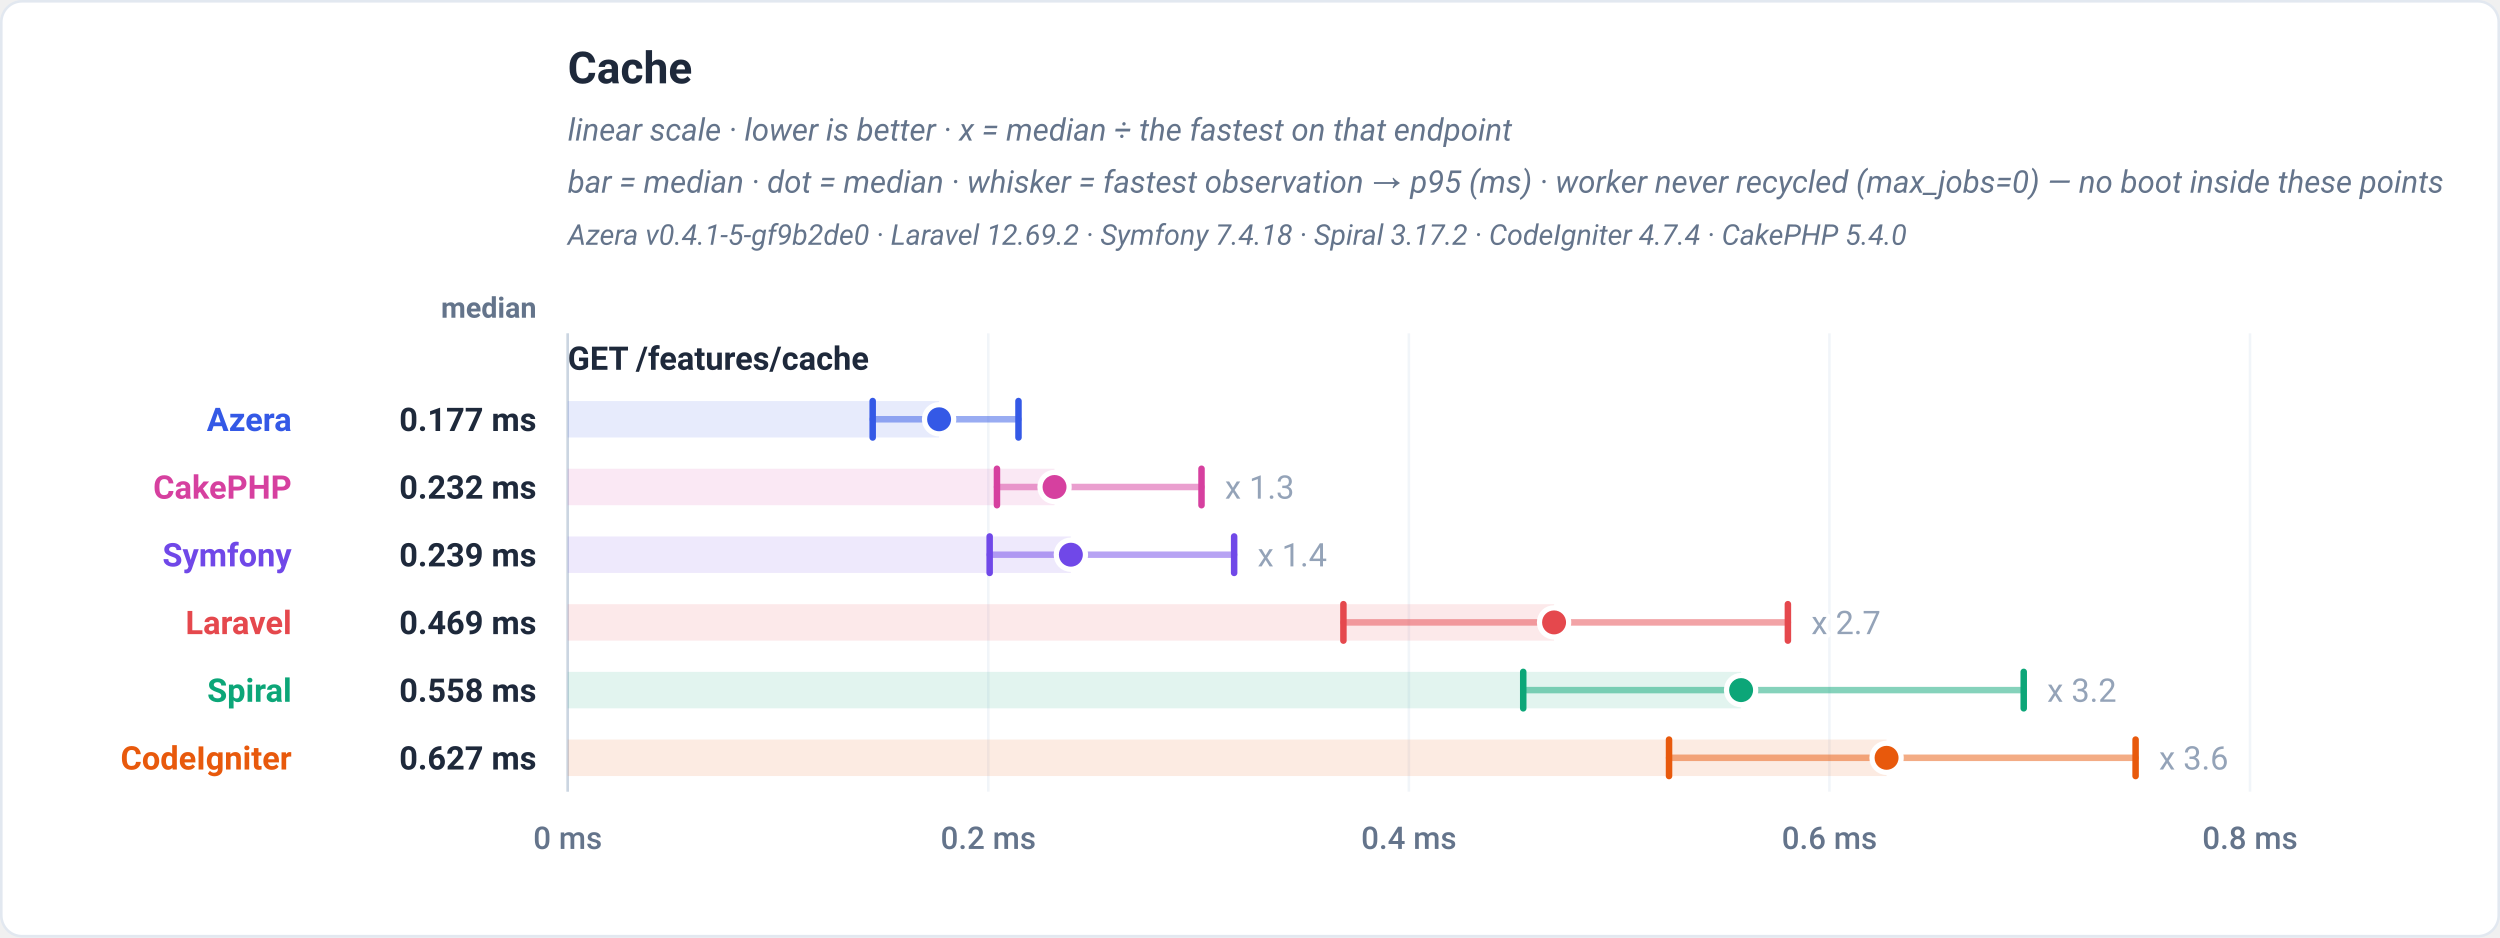
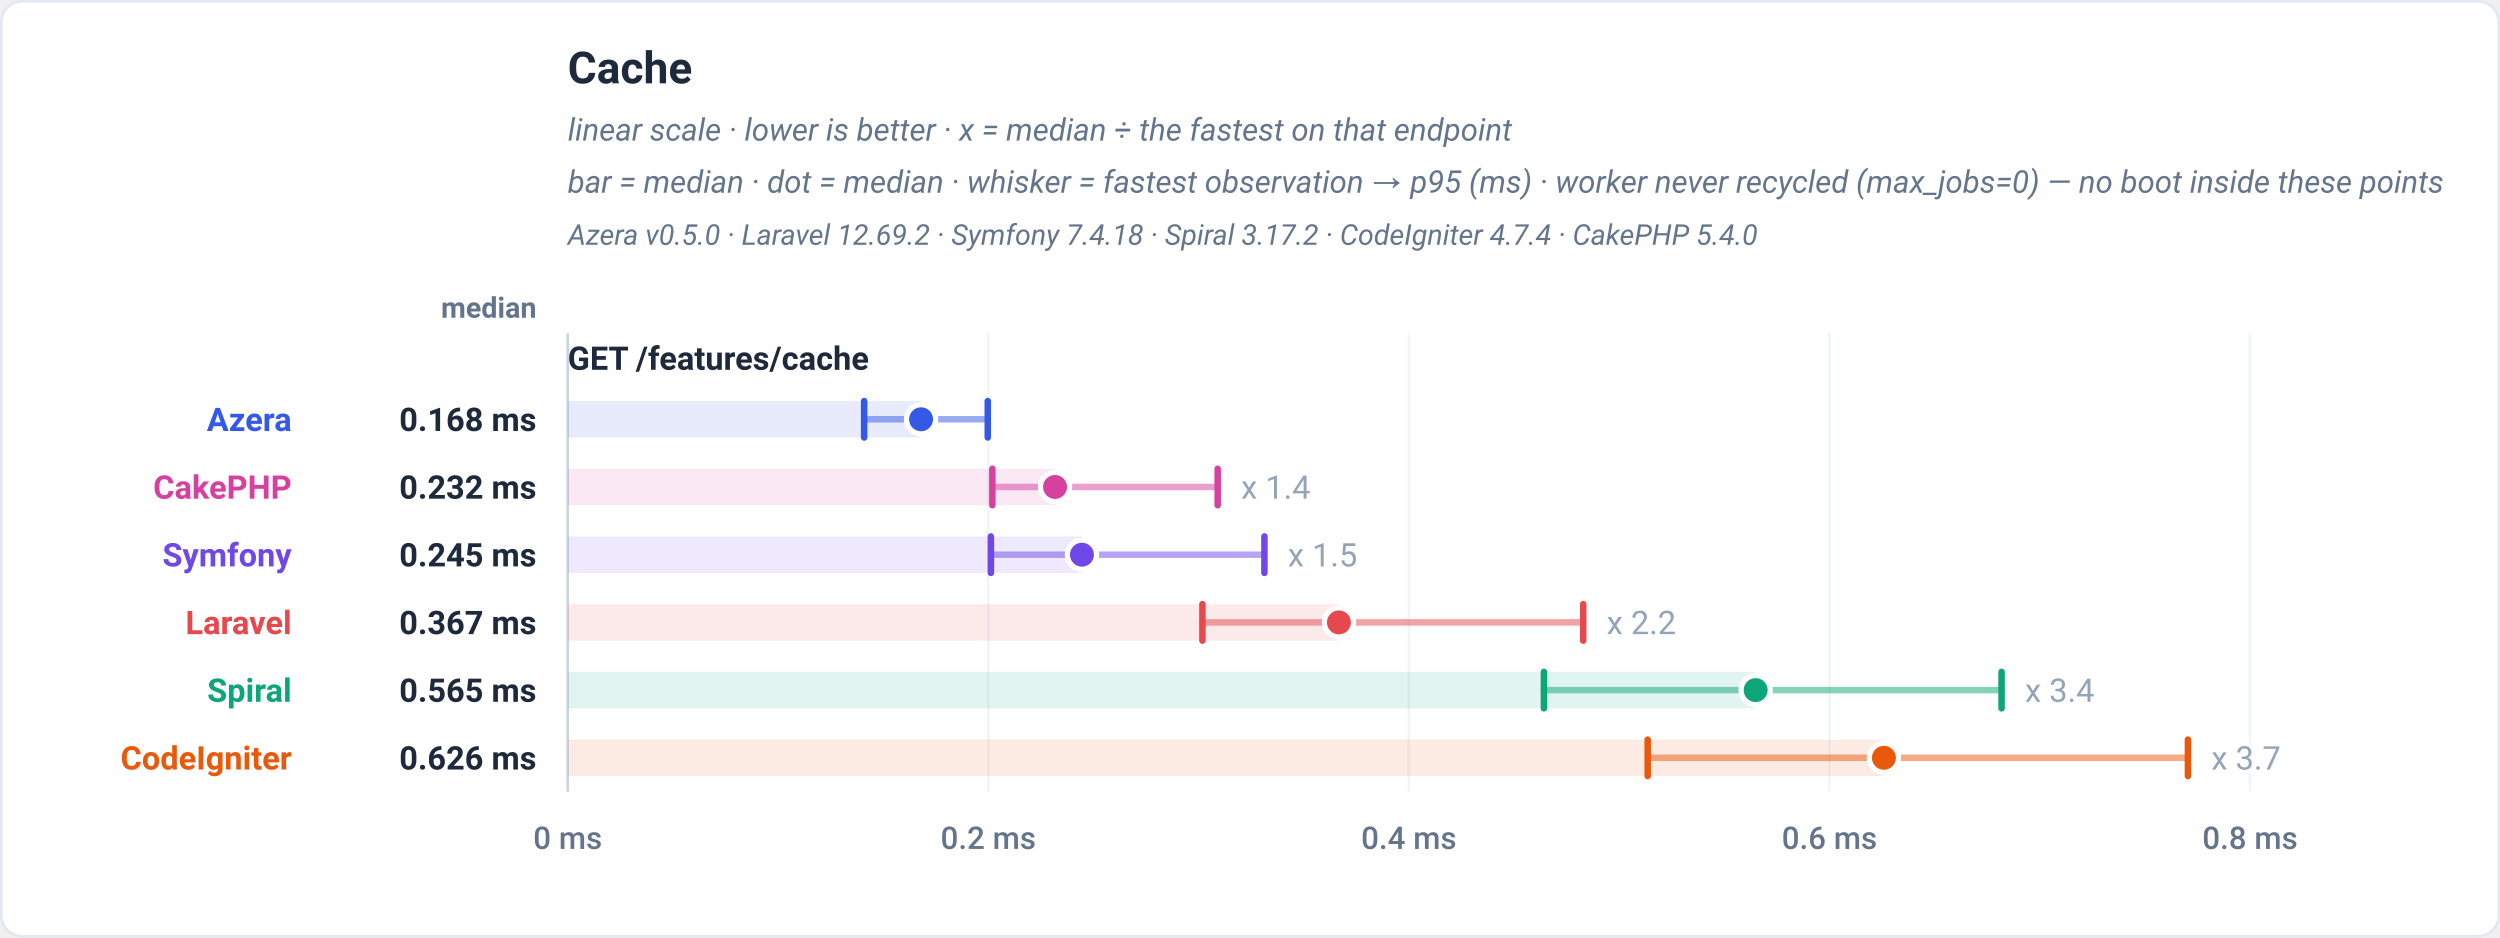
<svg xmlns="http://www.w3.org/2000/svg" viewBox="0 0 960 360" width="960" height="360" role="img" font-family="-apple-system,BlinkMacSystemFont,'Segoe UI',Roboto,Helvetica,Arial,sans-serif">
  <rect x="0.5" y="0.5" width="959" height="359" rx="8" fill="#ffffff" stroke="#e2e8f0" />
  <text x="218" y="32" font-family="-apple-system,BlinkMacSystemFont,'Segoe UI',Roboto,Helvetica,Arial,sans-serif" font-size="17" font-weight="700" fill="#1e293b" text-anchor="start">Cache</text>
  <text x="218" y="54" font-family="-apple-system,BlinkMacSystemFont,'Segoe UI',Roboto,Helvetica,Arial,sans-serif" font-size="12" font-weight="400" fill="#64748b" text-anchor="start" font-style="italic">linear scale · lower is better · x = median ÷ the fastest on that endpoint</text>
  <text x="218" y="74" font-family="-apple-system,BlinkMacSystemFont,'Segoe UI',Roboto,Helvetica,Arial,sans-serif" font-size="12" font-weight="400" fill="#64748b" text-anchor="start" font-style="italic">bar = median · dot = median · whisker = fastest observation → p95 (ms) · worker never recycled (max_jobs=0) — no boot inside these points</text>
-   <text x="218" y="94" font-family="-apple-system,BlinkMacSystemFont,'Segoe UI',Roboto,Helvetica,Arial,sans-serif" font-size="11" font-weight="400" fill="#64748b" text-anchor="start" font-style="italic">Azera v0.4.1-5-gf9b2de0 · Laravel 12.69.2 · Symfony 7.4.18 · Spiral 3.17.2 · CodeIgniter 4.7.4 · CakePHP 5.4.0</text>
+   <text x="218" y="94" font-family="-apple-system,BlinkMacSystemFont,'Segoe UI',Roboto,Helvetica,Arial,sans-serif" font-size="11" font-weight="400" fill="#64748b" text-anchor="start" font-style="italic">Azera v0.5.0 · Laravel 12.69.2 · Symfony 7.4.18 · Spiral 3.17.2 · CodeIgniter 4.7.4 · CakePHP 5.4.0</text>
  <text x="206" y="122" font-family="-apple-system,BlinkMacSystemFont,'Segoe UI',Roboto,Helvetica,Arial,sans-serif" font-size="11" font-weight="600" fill="#64748b" text-anchor="end">median</text>
  <line x1="218" y1="128" x2="218" y2="304" stroke="#f1f5f9" stroke-width="1" />
  <text x="218" y="326" font-family="-apple-system,BlinkMacSystemFont,'Segoe UI',Roboto,Helvetica,Arial,sans-serif" font-size="12" font-weight="500" fill="#64748b" text-anchor="middle">0 ms</text>
  <line x1="379.5" y1="128" x2="379.5" y2="304" stroke="#f1f5f9" stroke-width="1" />
  <text x="379.5" y="326" font-family="-apple-system,BlinkMacSystemFont,'Segoe UI',Roboto,Helvetica,Arial,sans-serif" font-size="12" font-weight="500" fill="#64748b" text-anchor="middle">0.2 ms</text>
  <line x1="541" y1="128" x2="541" y2="304" stroke="#f1f5f9" stroke-width="1" />
  <text x="541" y="326" font-family="-apple-system,BlinkMacSystemFont,'Segoe UI',Roboto,Helvetica,Arial,sans-serif" font-size="12" font-weight="500" fill="#64748b" text-anchor="middle">0.4 ms</text>
  <line x1="702.5" y1="128" x2="702.5" y2="304" stroke="#f1f5f9" stroke-width="1" />
  <text x="702.5" y="326" font-family="-apple-system,BlinkMacSystemFont,'Segoe UI',Roboto,Helvetica,Arial,sans-serif" font-size="12" font-weight="500" fill="#64748b" text-anchor="middle">0.6 ms</text>
  <line x1="864" y1="128" x2="864" y2="304" stroke="#f1f5f9" stroke-width="1" />
  <text x="864" y="326" font-family="-apple-system,BlinkMacSystemFont,'Segoe UI',Roboto,Helvetica,Arial,sans-serif" font-size="12" font-weight="500" fill="#64748b" text-anchor="middle">0.8 ms</text>
  <line x1="218" y1="128" x2="218" y2="304" stroke="#cbd5e1" stroke-width="1" />
  <text x="218" y="142" font-family="-apple-system,BlinkMacSystemFont,'Segoe UI',Roboto,Helvetica,Arial,sans-serif" font-size="12.5" font-weight="700" fill="#1e293b" text-anchor="start">GET /features/cache</text>
-   <rect x="218" y="154" width="142.61" height="14" fill="#3459e6" fill-opacity="0.12" />
-   <line x1="335.11" y1="161" x2="391.1" y2="161" stroke="#3459e6" stroke-width="2.5" stroke-linecap="round" opacity="0.5" />
-   <line x1="335.11" y1="154" x2="335.11" y2="168" stroke="#3459e6" stroke-width="2.5" stroke-linecap="round" />
-   <line x1="391.1" y1="154" x2="391.1" y2="168" stroke="#3459e6" stroke-width="2.5" stroke-linecap="round" />
-   <circle cx="360.61" cy="161" r="5.6" fill="#3459e6" stroke="#ffffff" stroke-width="2" />
+   <rect x="218" y="154" width="135.68" height="14" fill="#3459e6" fill-opacity="0.12" />
+   <line x1="331.83" y1="161" x2="379.3" y2="161" stroke="#3459e6" stroke-width="2.5" stroke-linecap="round" opacity="0.5" />
+   <line x1="331.83" y1="154" x2="331.83" y2="168" stroke="#3459e6" stroke-width="2.5" stroke-linecap="round" />
+   <line x1="379.3" y1="154" x2="379.3" y2="168" stroke="#3459e6" stroke-width="2.5" stroke-linecap="round" />
+   <circle cx="353.68" cy="161" r="5.6" fill="#3459e6" stroke="#ffffff" stroke-width="2" />
  <text x="112" y="165.5" font-family="-apple-system,BlinkMacSystemFont,'Segoe UI',Roboto,Helvetica,Arial,sans-serif" font-size="12.5" font-weight="700" fill="#3459e6" text-anchor="end">Azera</text>
-   <text x="206" y="165.5" font-family="-apple-system,BlinkMacSystemFont,'Segoe UI',Roboto,Helvetica,Arial,sans-serif" font-size="12.5" font-weight="700" fill="#1e293b" text-anchor="end">0.177 ms</text>
-   <rect x="218" y="180" width="186.94" height="14" fill="#d6409f" fill-opacity="0.12" />
-   <line x1="382.83" y1="187" x2="461.38" y2="187" stroke="#d6409f" stroke-width="2.5" stroke-linecap="round" opacity="0.5" />
-   <line x1="382.83" y1="180" x2="382.83" y2="194" stroke="#d6409f" stroke-width="2.5" stroke-linecap="round" />
-   <line x1="461.38" y1="180" x2="461.38" y2="194" stroke="#d6409f" stroke-width="2.5" stroke-linecap="round" />
-   <circle cx="404.94" cy="187" r="5.6" fill="#d6409f" stroke="#ffffff" stroke-width="2" />
-   <text x="470.38" y="191.5" font-family="-apple-system,BlinkMacSystemFont,'Segoe UI',Roboto,Helvetica,Arial,sans-serif" font-size="12.5" font-weight="400" fill="#94a3b8" text-anchor="start" stroke="#ffffff" stroke-width="3" paint-order="stroke" stroke-linejoin="round">x 1.3</text>
+   <text x="206" y="165.5" font-family="-apple-system,BlinkMacSystemFont,'Segoe UI',Roboto,Helvetica,Arial,sans-serif" font-size="12.5" font-weight="700" fill="#1e293b" text-anchor="end">0.168 ms</text>
+   <rect x="218" y="180" width="187.13" height="14" fill="#d6409f" fill-opacity="0.12" />
+   <line x1="381.06" y1="187" x2="467.59" y2="187" stroke="#d6409f" stroke-width="2.5" stroke-linecap="round" opacity="0.5" />
+   <line x1="381.06" y1="180" x2="381.06" y2="194" stroke="#d6409f" stroke-width="2.5" stroke-linecap="round" />
+   <line x1="467.59" y1="180" x2="467.59" y2="194" stroke="#d6409f" stroke-width="2.5" stroke-linecap="round" />
+   <circle cx="405.13" cy="187" r="5.6" fill="#d6409f" stroke="#ffffff" stroke-width="2" />
+   <text x="476.59" y="191.5" font-family="-apple-system,BlinkMacSystemFont,'Segoe UI',Roboto,Helvetica,Arial,sans-serif" font-size="12.5" font-weight="400" fill="#94a3b8" text-anchor="start" stroke="#ffffff" stroke-width="3" paint-order="stroke" stroke-linejoin="round">x 1.4</text>
  <text x="112" y="191.5" font-family="-apple-system,BlinkMacSystemFont,'Segoe UI',Roboto,Helvetica,Arial,sans-serif" font-size="12.5" font-weight="700" fill="#d6409f" text-anchor="end">CakePHP</text>
  <text x="206" y="191.5" font-family="-apple-system,BlinkMacSystemFont,'Segoe UI',Roboto,Helvetica,Arial,sans-serif" font-size="12.5" font-weight="700" fill="#1e293b" text-anchor="end">0.232 ms</text>
-   <rect x="218" y="206" width="193.21" height="14" fill="#7048e8" fill-opacity="0.12" />
-   <line x1="380.03" y1="213" x2="473.91" y2="213" stroke="#7048e8" stroke-width="2.5" stroke-linecap="round" opacity="0.5" />
-   <line x1="380.03" y1="206" x2="380.03" y2="220" stroke="#7048e8" stroke-width="2.5" stroke-linecap="round" />
-   <line x1="473.91" y1="206" x2="473.91" y2="220" stroke="#7048e8" stroke-width="2.5" stroke-linecap="round" />
-   <circle cx="411.21" cy="213" r="5.6" fill="#7048e8" stroke="#ffffff" stroke-width="2" />
-   <text x="482.91" y="217.5" font-family="-apple-system,BlinkMacSystemFont,'Segoe UI',Roboto,Helvetica,Arial,sans-serif" font-size="12.5" font-weight="400" fill="#94a3b8" text-anchor="start" stroke="#ffffff" stroke-width="3" paint-order="stroke" stroke-linejoin="round">x 1.4</text>
+   <rect x="218" y="206" width="197.46" height="14" fill="#7048e8" fill-opacity="0.12" />
+   <line x1="380.5" y1="213" x2="485.54" y2="213" stroke="#7048e8" stroke-width="2.5" stroke-linecap="round" opacity="0.5" />
+   <line x1="380.5" y1="206" x2="380.5" y2="220" stroke="#7048e8" stroke-width="2.5" stroke-linecap="round" />
+   <line x1="485.54" y1="206" x2="485.54" y2="220" stroke="#7048e8" stroke-width="2.5" stroke-linecap="round" />
+   <circle cx="415.46" cy="213" r="5.6" fill="#7048e8" stroke="#ffffff" stroke-width="2" />
+   <text x="494.54" y="217.5" font-family="-apple-system,BlinkMacSystemFont,'Segoe UI',Roboto,Helvetica,Arial,sans-serif" font-size="12.5" font-weight="400" fill="#94a3b8" text-anchor="start" stroke="#ffffff" stroke-width="3" paint-order="stroke" stroke-linejoin="round">x 1.5</text>
  <text x="112" y="217.5" font-family="-apple-system,BlinkMacSystemFont,'Segoe UI',Roboto,Helvetica,Arial,sans-serif" font-size="12.5" font-weight="700" fill="#7048e8" text-anchor="end">Symfony</text>
-   <text x="206" y="217.5" font-family="-apple-system,BlinkMacSystemFont,'Segoe UI',Roboto,Helvetica,Arial,sans-serif" font-size="12.5" font-weight="700" fill="#1e293b" text-anchor="end">0.239 ms</text>
-   <rect x="218" y="232" width="378.76" height="14" fill="#e5484d" fill-opacity="0.12" />
-   <line x1="515.87" y1="239" x2="686.55" y2="239" stroke="#e5484d" stroke-width="2.5" stroke-linecap="round" opacity="0.5" />
-   <line x1="515.87" y1="232" x2="515.87" y2="246" stroke="#e5484d" stroke-width="2.5" stroke-linecap="round" />
-   <line x1="686.55" y1="232" x2="686.55" y2="246" stroke="#e5484d" stroke-width="2.5" stroke-linecap="round" />
-   <circle cx="596.76" cy="239" r="5.6" fill="#e5484d" stroke="#ffffff" stroke-width="2" />
-   <text x="695.55" y="243.5" font-family="-apple-system,BlinkMacSystemFont,'Segoe UI',Roboto,Helvetica,Arial,sans-serif" font-size="12.5" font-weight="400" fill="#94a3b8" text-anchor="start" stroke="#ffffff" stroke-width="3" paint-order="stroke" stroke-linejoin="round">x 2.7</text>
+   <text x="206" y="217.5" font-family="-apple-system,BlinkMacSystemFont,'Segoe UI',Roboto,Helvetica,Arial,sans-serif" font-size="12.5" font-weight="700" fill="#1e293b" text-anchor="end">0.245 ms</text>
+   <rect x="218" y="232" width="296.14" height="14" fill="#e5484d" fill-opacity="0.12" />
+   <line x1="461.73" y1="239" x2="607.96" y2="239" stroke="#e5484d" stroke-width="2.5" stroke-linecap="round" opacity="0.5" />
+   <line x1="461.73" y1="232" x2="461.73" y2="246" stroke="#e5484d" stroke-width="2.5" stroke-linecap="round" />
+   <line x1="607.96" y1="232" x2="607.96" y2="246" stroke="#e5484d" stroke-width="2.5" stroke-linecap="round" />
+   <circle cx="514.14" cy="239" r="5.6" fill="#e5484d" stroke="#ffffff" stroke-width="2" />
+   <text x="616.96" y="243.5" font-family="-apple-system,BlinkMacSystemFont,'Segoe UI',Roboto,Helvetica,Arial,sans-serif" font-size="12.5" font-weight="400" fill="#94a3b8" text-anchor="start" stroke="#ffffff" stroke-width="3" paint-order="stroke" stroke-linejoin="round">x 2.2</text>
  <text x="112" y="243.5" font-family="-apple-system,BlinkMacSystemFont,'Segoe UI',Roboto,Helvetica,Arial,sans-serif" font-size="12.5" font-weight="700" fill="#e5484d" text-anchor="end">Laravel</text>
-   <text x="206" y="243.5" font-family="-apple-system,BlinkMacSystemFont,'Segoe UI',Roboto,Helvetica,Arial,sans-serif" font-size="12.5" font-weight="700" fill="#1e293b" text-anchor="end">0.469 ms</text>
-   <rect x="218" y="258" width="450.58" height="14" fill="#0ca678" fill-opacity="0.12" />
-   <line x1="584.92" y1="265" x2="777.11" y2="265" stroke="#0ca678" stroke-width="2.5" stroke-linecap="round" opacity="0.5" />
-   <line x1="584.92" y1="258" x2="584.92" y2="272" stroke="#0ca678" stroke-width="2.5" stroke-linecap="round" />
-   <line x1="777.11" y1="258" x2="777.11" y2="272" stroke="#0ca678" stroke-width="2.5" stroke-linecap="round" />
-   <circle cx="668.58" cy="265" r="5.6" fill="#0ca678" stroke="#ffffff" stroke-width="2" />
-   <text x="786.11" y="269.5" font-family="-apple-system,BlinkMacSystemFont,'Segoe UI',Roboto,Helvetica,Arial,sans-serif" font-size="12.5" font-weight="400" fill="#94a3b8" text-anchor="start" stroke="#ffffff" stroke-width="3" paint-order="stroke" stroke-linejoin="round">x 3.2</text>
+   <text x="206" y="243.5" font-family="-apple-system,BlinkMacSystemFont,'Segoe UI',Roboto,Helvetica,Arial,sans-serif" font-size="12.5" font-weight="700" fill="#1e293b" text-anchor="end">0.367 ms</text>
+   <rect x="218" y="258" width="456.17" height="14" fill="#0ca678" fill-opacity="0.12" />
+   <line x1="592.86" y1="265" x2="768.6" y2="265" stroke="#0ca678" stroke-width="2.5" stroke-linecap="round" opacity="0.5" />
+   <line x1="592.86" y1="258" x2="592.86" y2="272" stroke="#0ca678" stroke-width="2.5" stroke-linecap="round" />
+   <line x1="768.6" y1="258" x2="768.6" y2="272" stroke="#0ca678" stroke-width="2.5" stroke-linecap="round" />
+   <circle cx="674.17" cy="265" r="5.6" fill="#0ca678" stroke="#ffffff" stroke-width="2" />
+   <text x="777.6" y="269.5" font-family="-apple-system,BlinkMacSystemFont,'Segoe UI',Roboto,Helvetica,Arial,sans-serif" font-size="12.5" font-weight="400" fill="#94a3b8" text-anchor="start" stroke="#ffffff" stroke-width="3" paint-order="stroke" stroke-linejoin="round">x 3.4</text>
  <text x="112" y="269.5" font-family="-apple-system,BlinkMacSystemFont,'Segoe UI',Roboto,Helvetica,Arial,sans-serif" font-size="12.5" font-weight="700" fill="#0ca678" text-anchor="end">Spiral</text>
-   <text x="206" y="269.5" font-family="-apple-system,BlinkMacSystemFont,'Segoe UI',Roboto,Helvetica,Arial,sans-serif" font-size="12.5" font-weight="700" fill="#1e293b" text-anchor="end">0.558 ms</text>
-   <rect x="218" y="284" width="506.44" height="14" fill="#e8590c" fill-opacity="0.12" />
-   <line x1="640.91" y1="291" x2="820.07" y2="291" stroke="#e8590c" stroke-width="2.5" stroke-linecap="round" opacity="0.5" />
-   <line x1="640.91" y1="284" x2="640.91" y2="298" stroke="#e8590c" stroke-width="2.5" stroke-linecap="round" />
-   <line x1="820.07" y1="284" x2="820.07" y2="298" stroke="#e8590c" stroke-width="2.5" stroke-linecap="round" />
-   <circle cx="724.44" cy="291" r="5.6" fill="#e8590c" stroke="#ffffff" stroke-width="2" />
-   <text x="829.07" y="295.5" font-family="-apple-system,BlinkMacSystemFont,'Segoe UI',Roboto,Helvetica,Arial,sans-serif" font-size="12.5" font-weight="400" fill="#94a3b8" text-anchor="start" stroke="#ffffff" stroke-width="3" paint-order="stroke" stroke-linejoin="round">x 3.6</text>
+   <text x="206" y="269.5" font-family="-apple-system,BlinkMacSystemFont,'Segoe UI',Roboto,Helvetica,Arial,sans-serif" font-size="12.5" font-weight="700" fill="#1e293b" text-anchor="end">0.565 ms</text>
+   <rect x="218" y="284" width="505.42" height="14" fill="#e8590c" fill-opacity="0.12" />
+   <line x1="632.71" y1="291" x2="840.16" y2="291" stroke="#e8590c" stroke-width="2.5" stroke-linecap="round" opacity="0.5" />
+   <line x1="632.71" y1="284" x2="632.71" y2="298" stroke="#e8590c" stroke-width="2.5" stroke-linecap="round" />
+   <line x1="840.16" y1="284" x2="840.16" y2="298" stroke="#e8590c" stroke-width="2.5" stroke-linecap="round" />
+   <circle cx="723.42" cy="291" r="5.6" fill="#e8590c" stroke="#ffffff" stroke-width="2" />
+   <text x="849.16" y="295.5" font-family="-apple-system,BlinkMacSystemFont,'Segoe UI',Roboto,Helvetica,Arial,sans-serif" font-size="12.5" font-weight="400" fill="#94a3b8" text-anchor="start" stroke="#ffffff" stroke-width="3" paint-order="stroke" stroke-linejoin="round">x 3.7</text>
  <text x="112" y="295.5" font-family="-apple-system,BlinkMacSystemFont,'Segoe UI',Roboto,Helvetica,Arial,sans-serif" font-size="12.5" font-weight="700" fill="#e8590c" text-anchor="end">CodeIgniter</text>
-   <text x="206" y="295.5" font-family="-apple-system,BlinkMacSystemFont,'Segoe UI',Roboto,Helvetica,Arial,sans-serif" font-size="12.5" font-weight="700" fill="#1e293b" text-anchor="end">0.627 ms</text>
+   <text x="206" y="295.5" font-family="-apple-system,BlinkMacSystemFont,'Segoe UI',Roboto,Helvetica,Arial,sans-serif" font-size="12.5" font-weight="700" fill="#1e293b" text-anchor="end">0.626 ms</text>
</svg>
